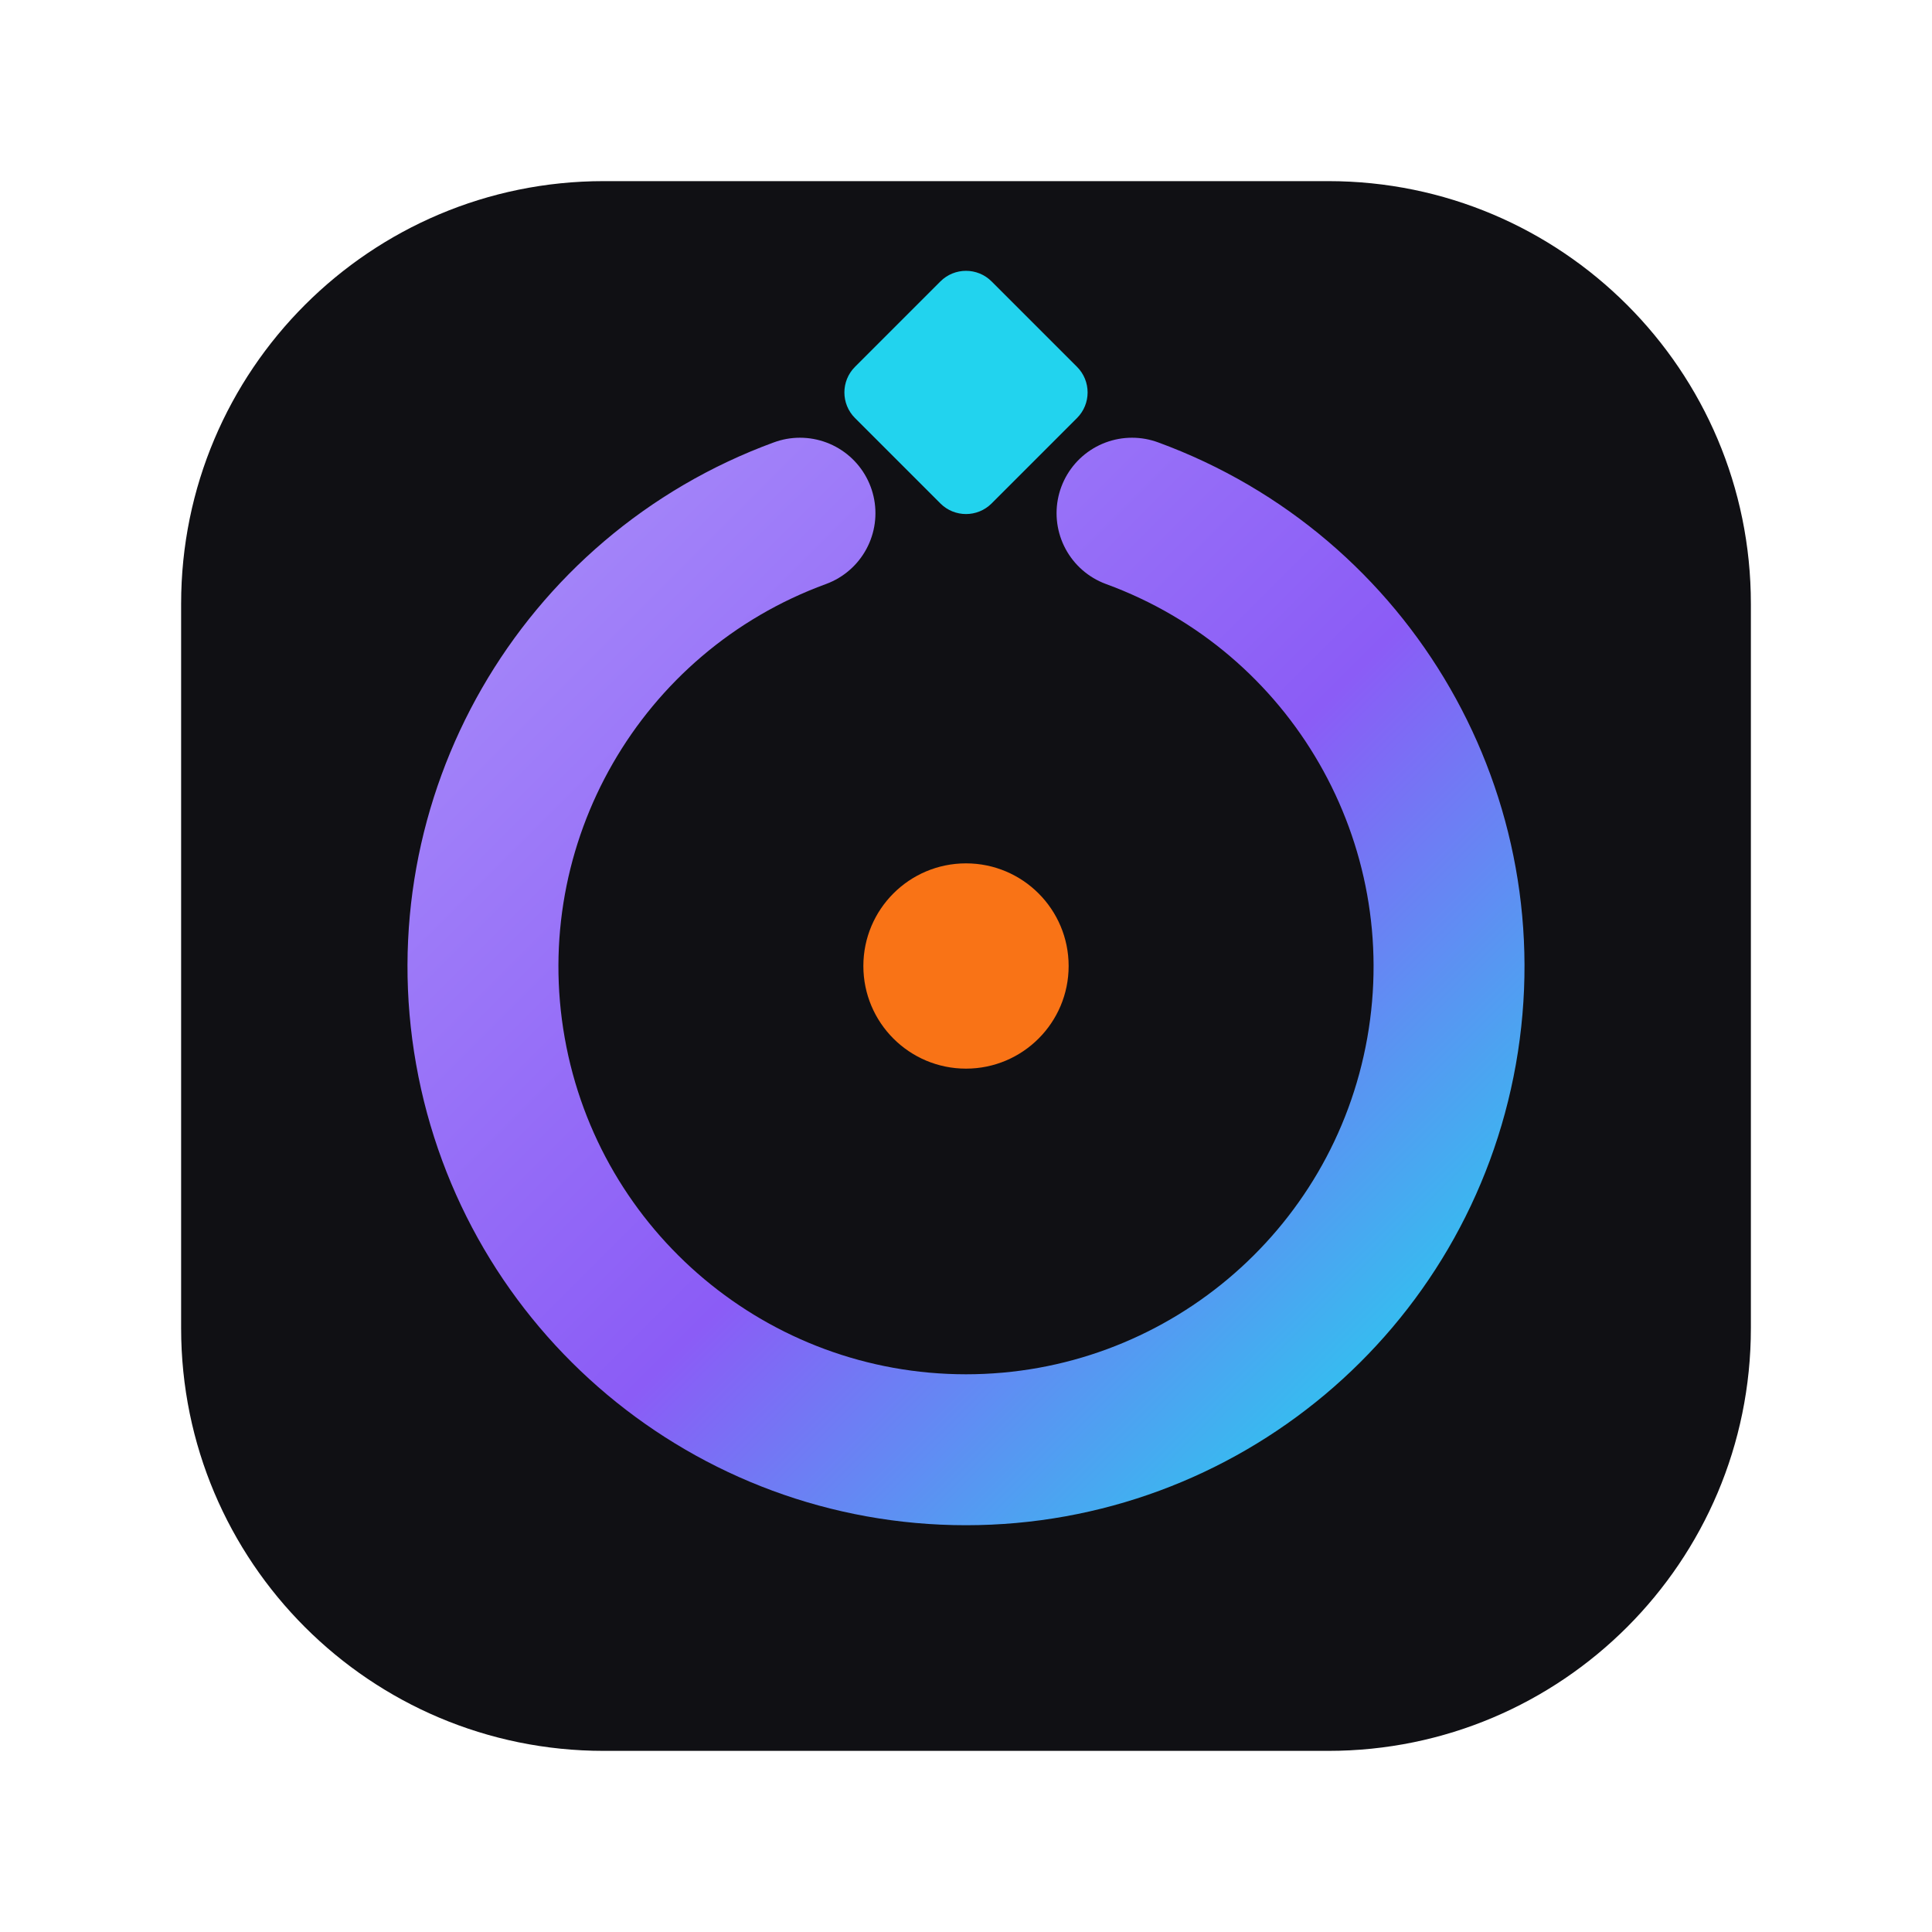
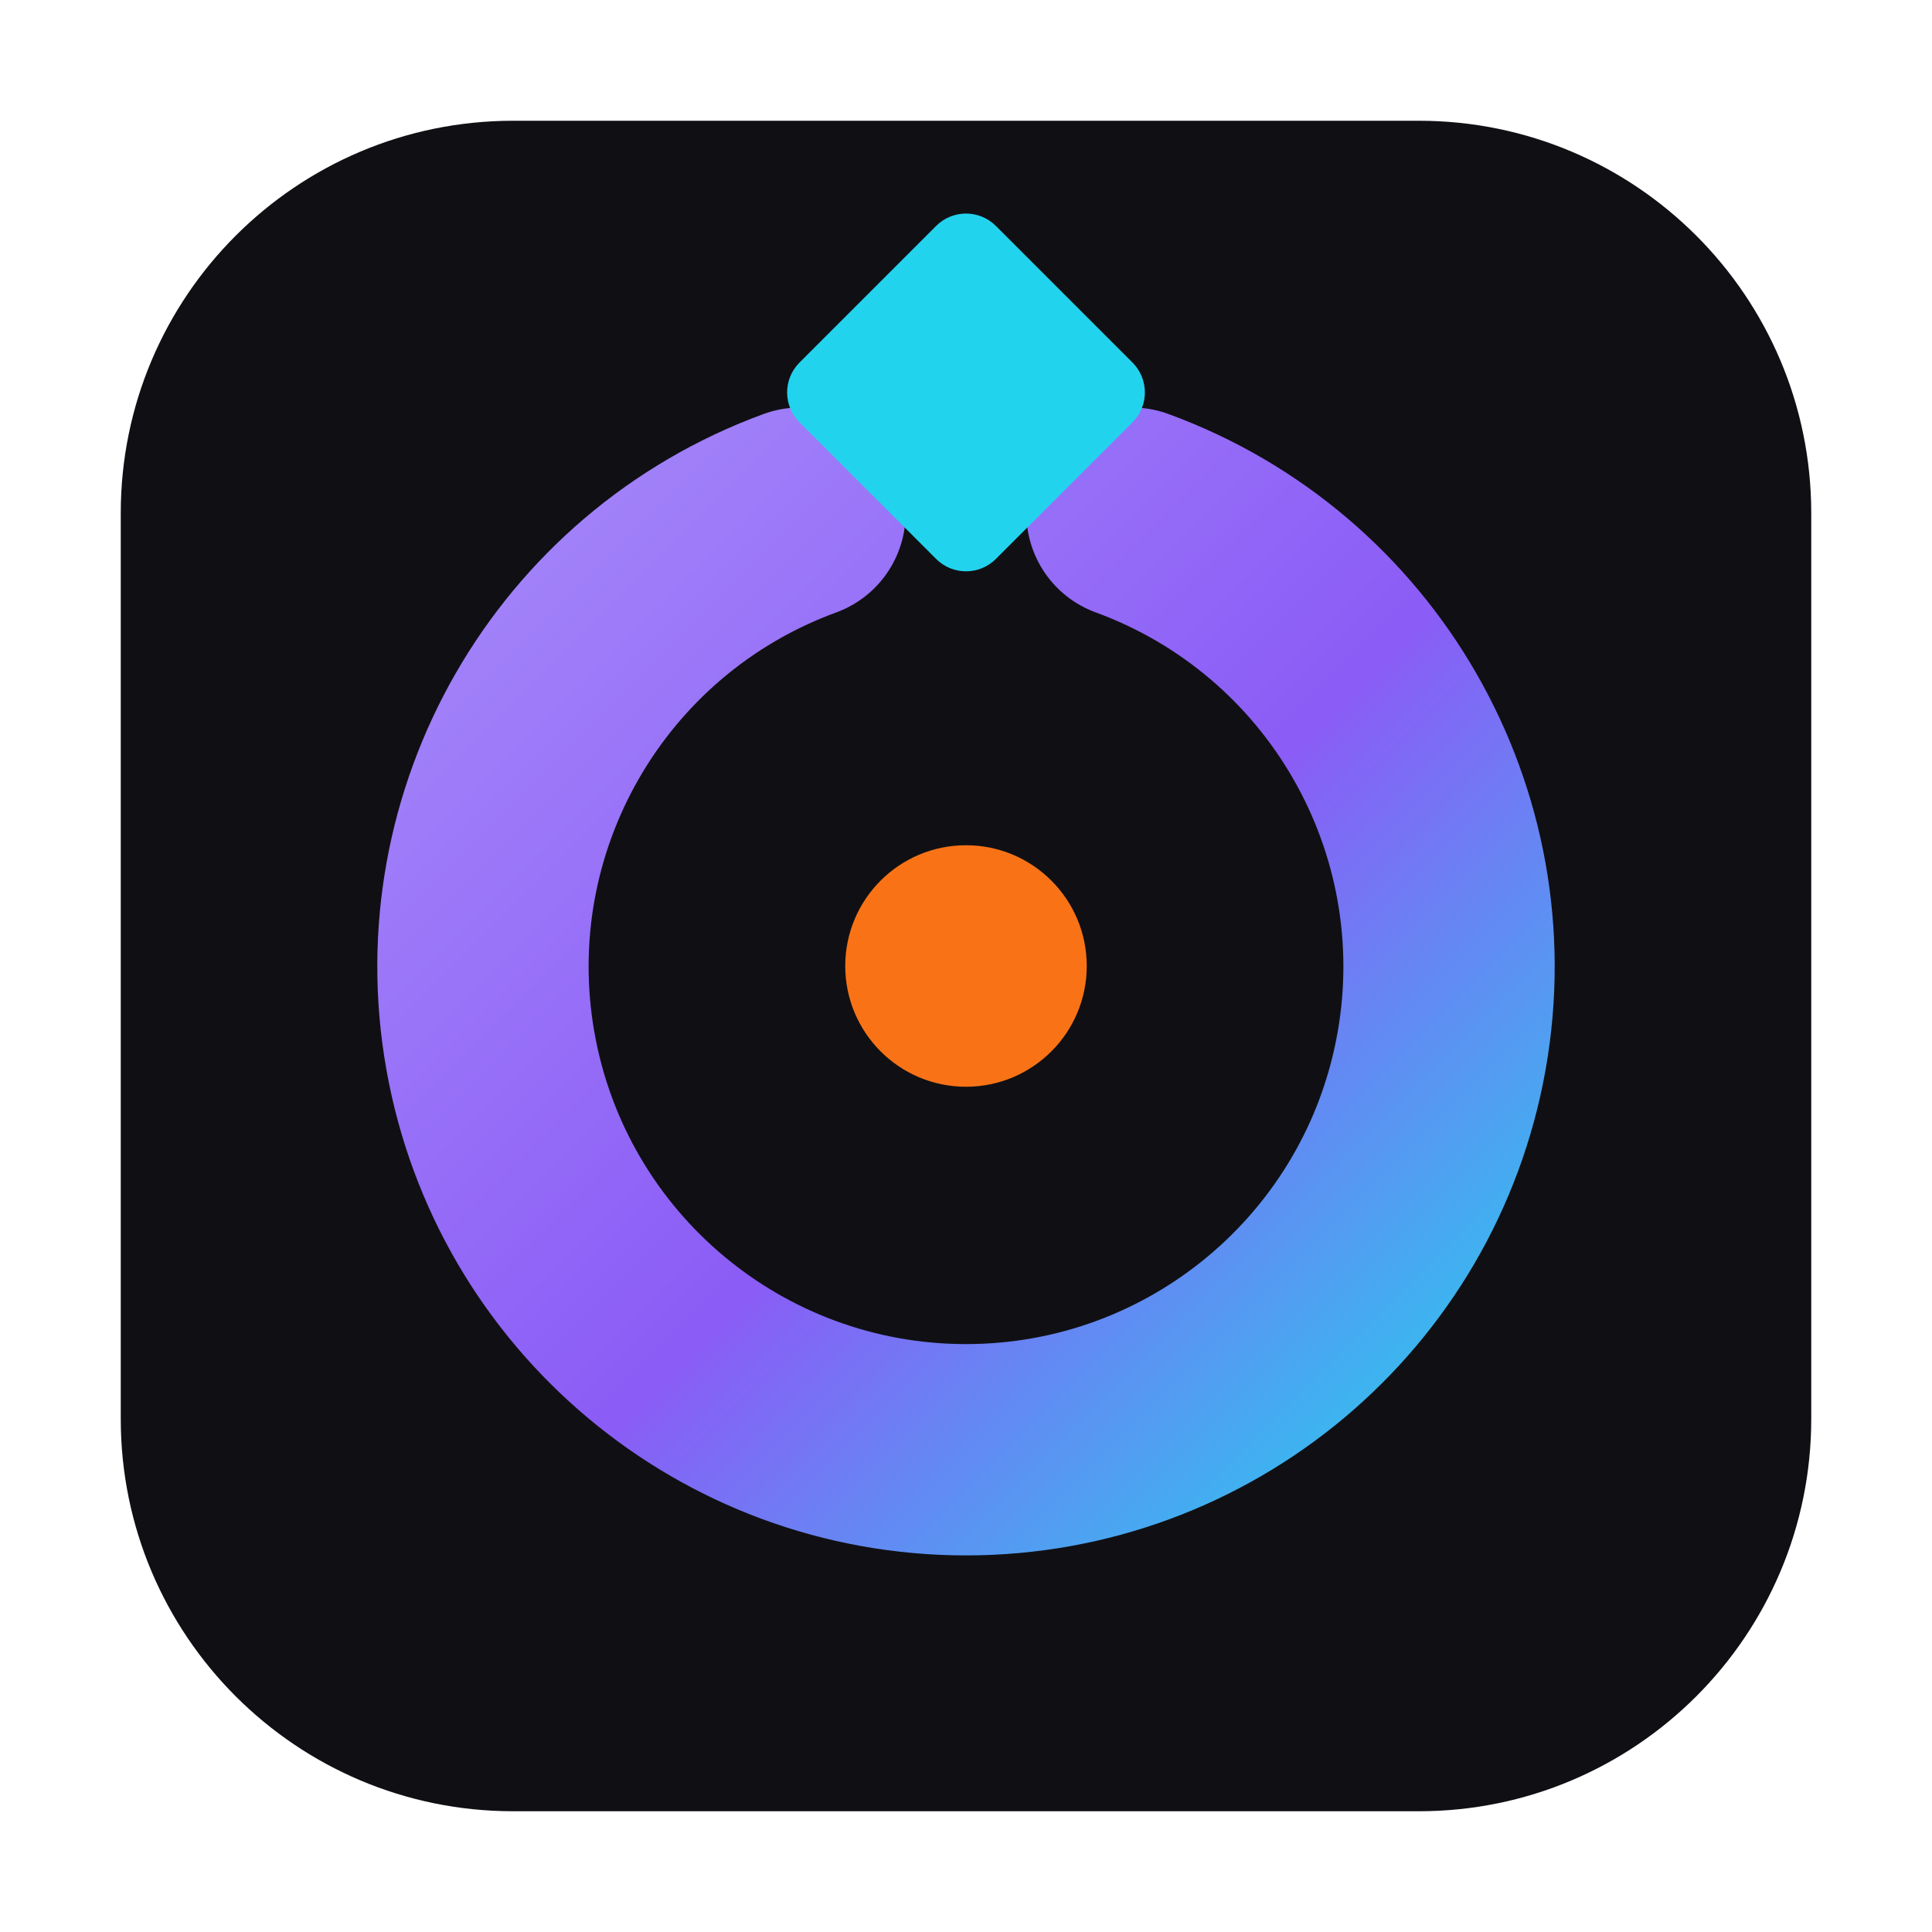
<svg xmlns="http://www.w3.org/2000/svg" width="64" height="64" viewBox="0 0 64 64" fill="none" role="img" aria-label="Loops mark">
  <defs>
-     <linearGradient id="lp-ring" x1="16" y1="16" x2="48" y2="48" gradientUnits="userSpaceOnUse">
+     <linearGradient id="lp-ring" x1="14" y1="14" x2="50" y2="50" gradientUnits="userSpaceOnUse">
      <stop stop-color="#A78BFA" />
      <stop offset="0.55" stop-color="#8B5CF6" />
      <stop offset="1" stop-color="#22D3EE" />
    </linearGradient>
  </defs>
-   <rect x="6" y="6" width="52" height="52" rx="14" fill="#101014" />
-   <path d="M37.5 17 A16 16 0 1 1 26.5 17" stroke="url(#lp-ring)" stroke-width="5" stroke-linecap="round" />
-   <rect x="28.8" y="9.8" width="6.4" height="6.4" rx="1.2" transform="rotate(45 32 13)" fill="#22D3EE" />
-   <circle cx="32" cy="32" r="3.4" fill="#F97316" />
+   <rect x="4" y="4" width="56" height="56" rx="13" fill="#101014" />
+   <path d="M37.5 17 A16 16 0 1 1 26.5 17" stroke="url(#lp-ring)" stroke-width="7" stroke-linecap="round" />
+   <rect x="27.4" y="8.4" width="9.2" height="9.2" rx="1.4" transform="rotate(45 32 13)" fill="#22D3EE" />
+   <circle cx="32" cy="32" r="4" fill="#F97316" />
</svg>
